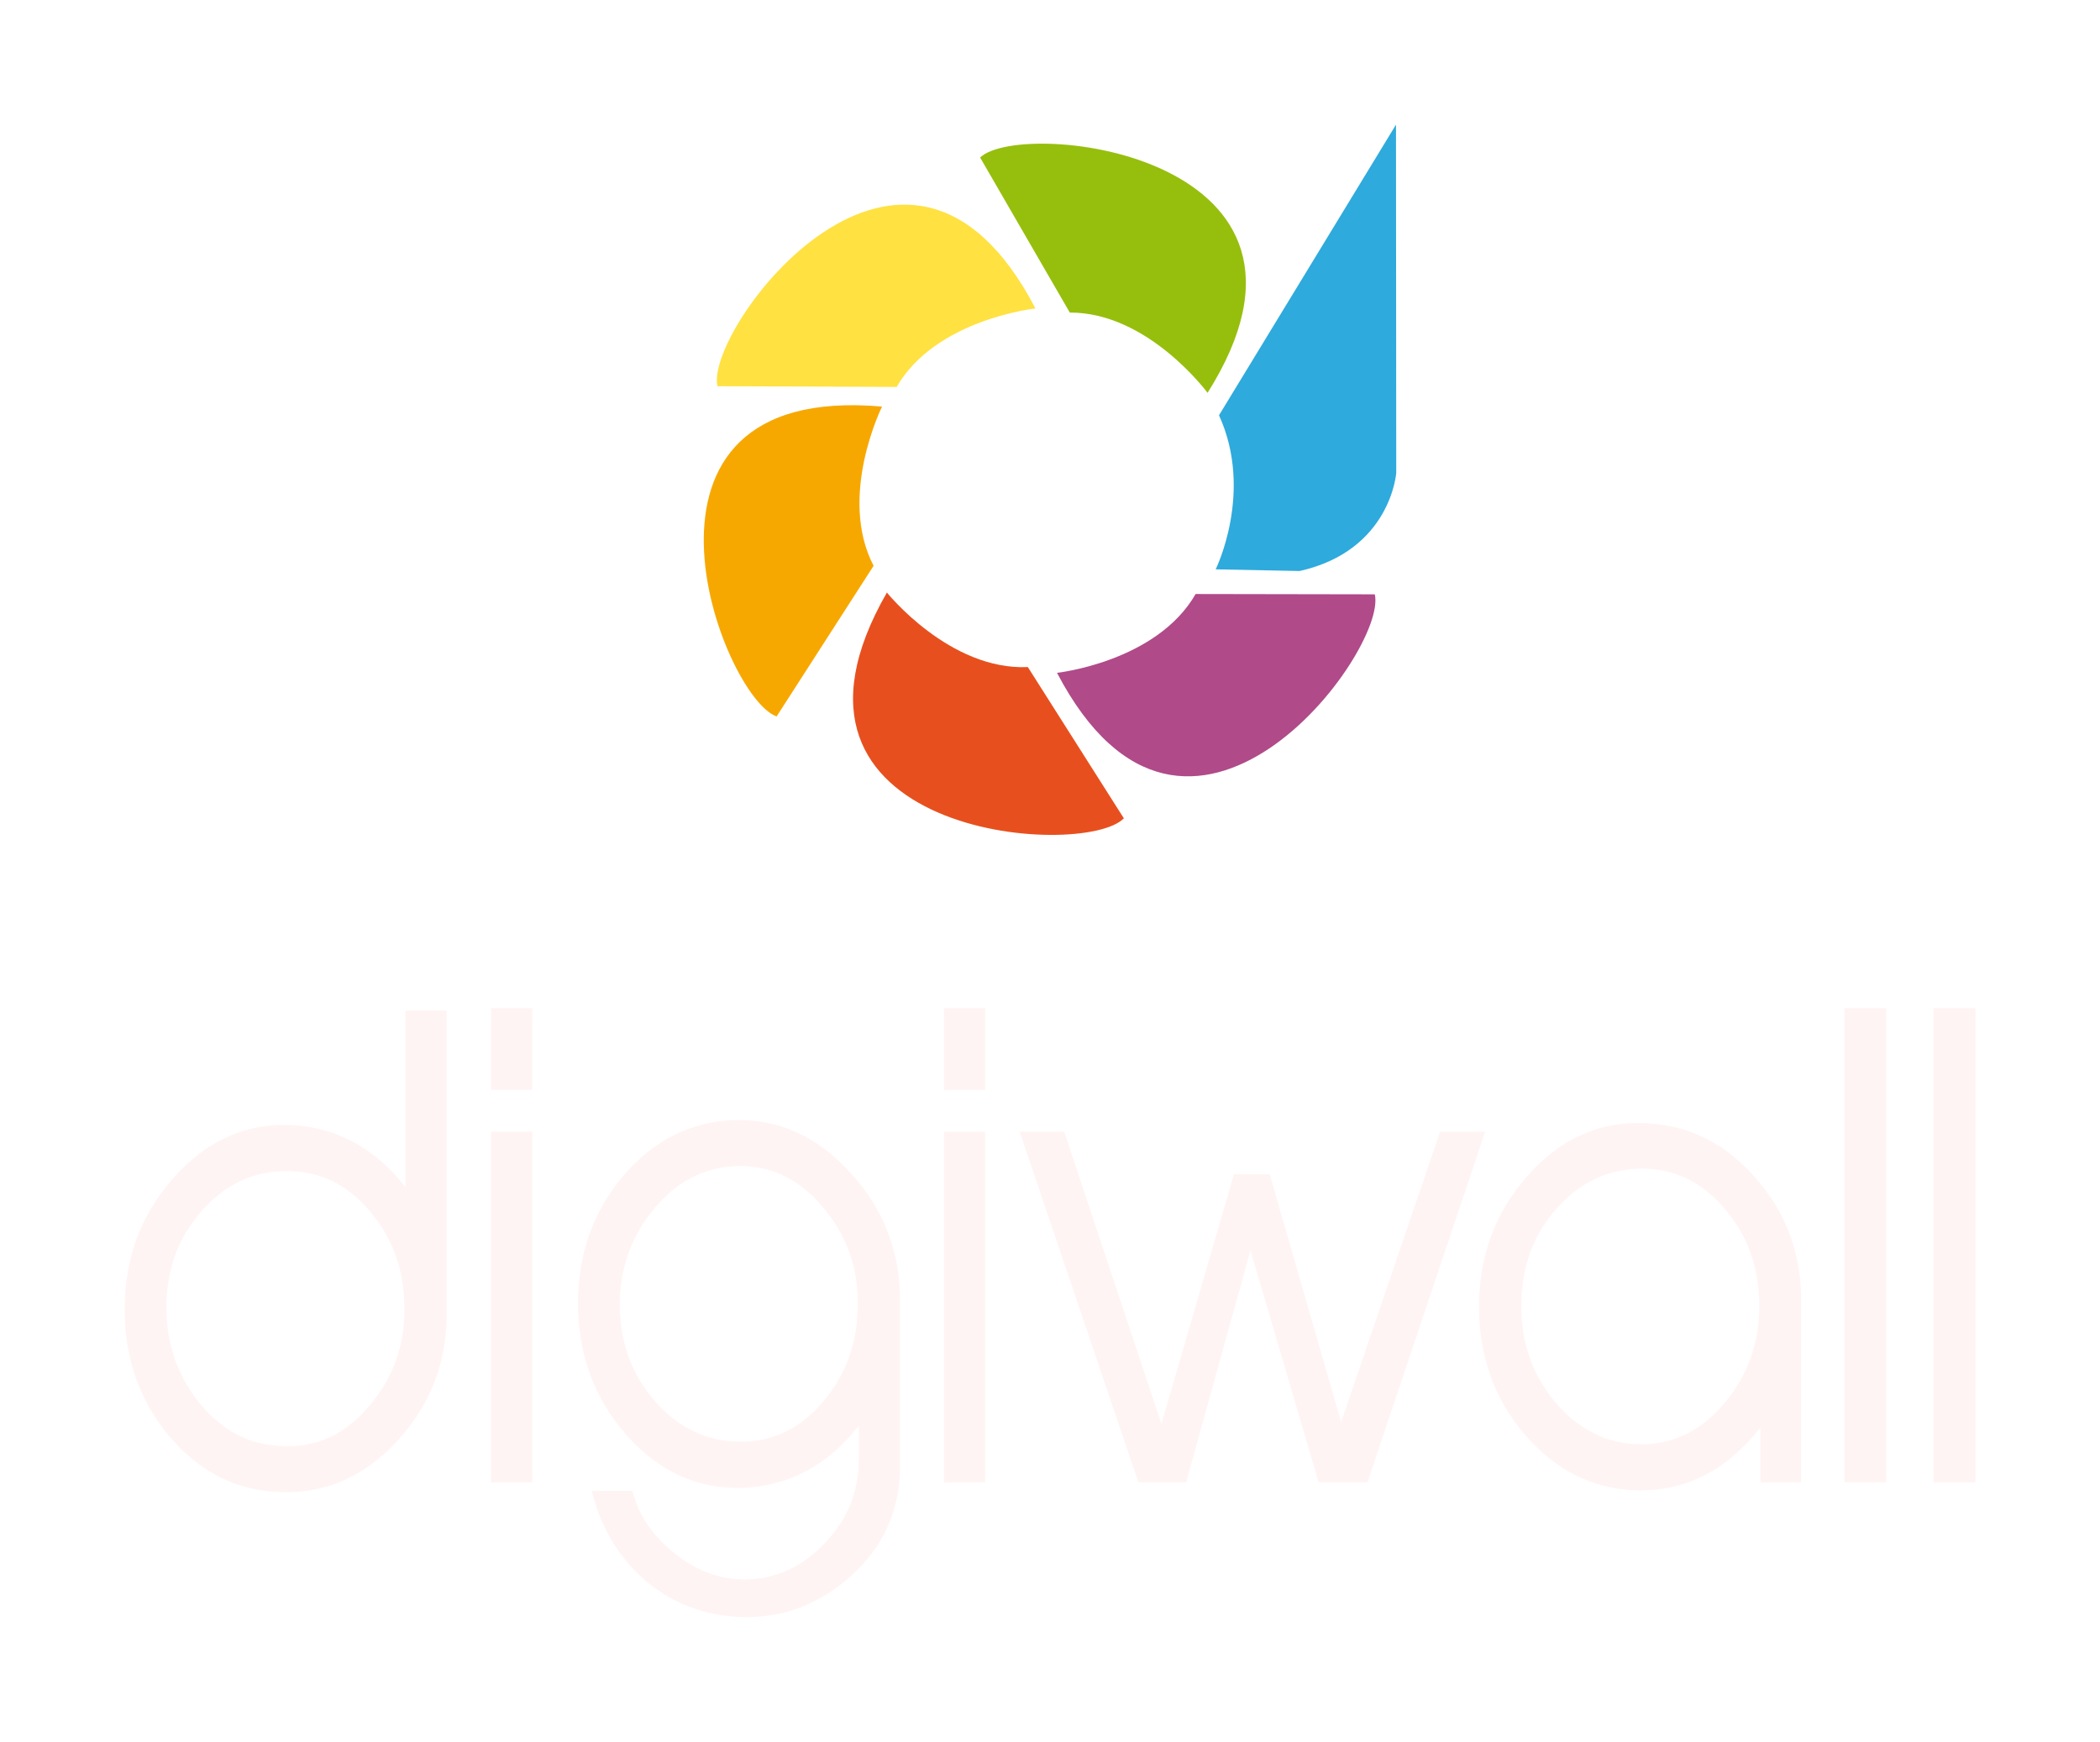
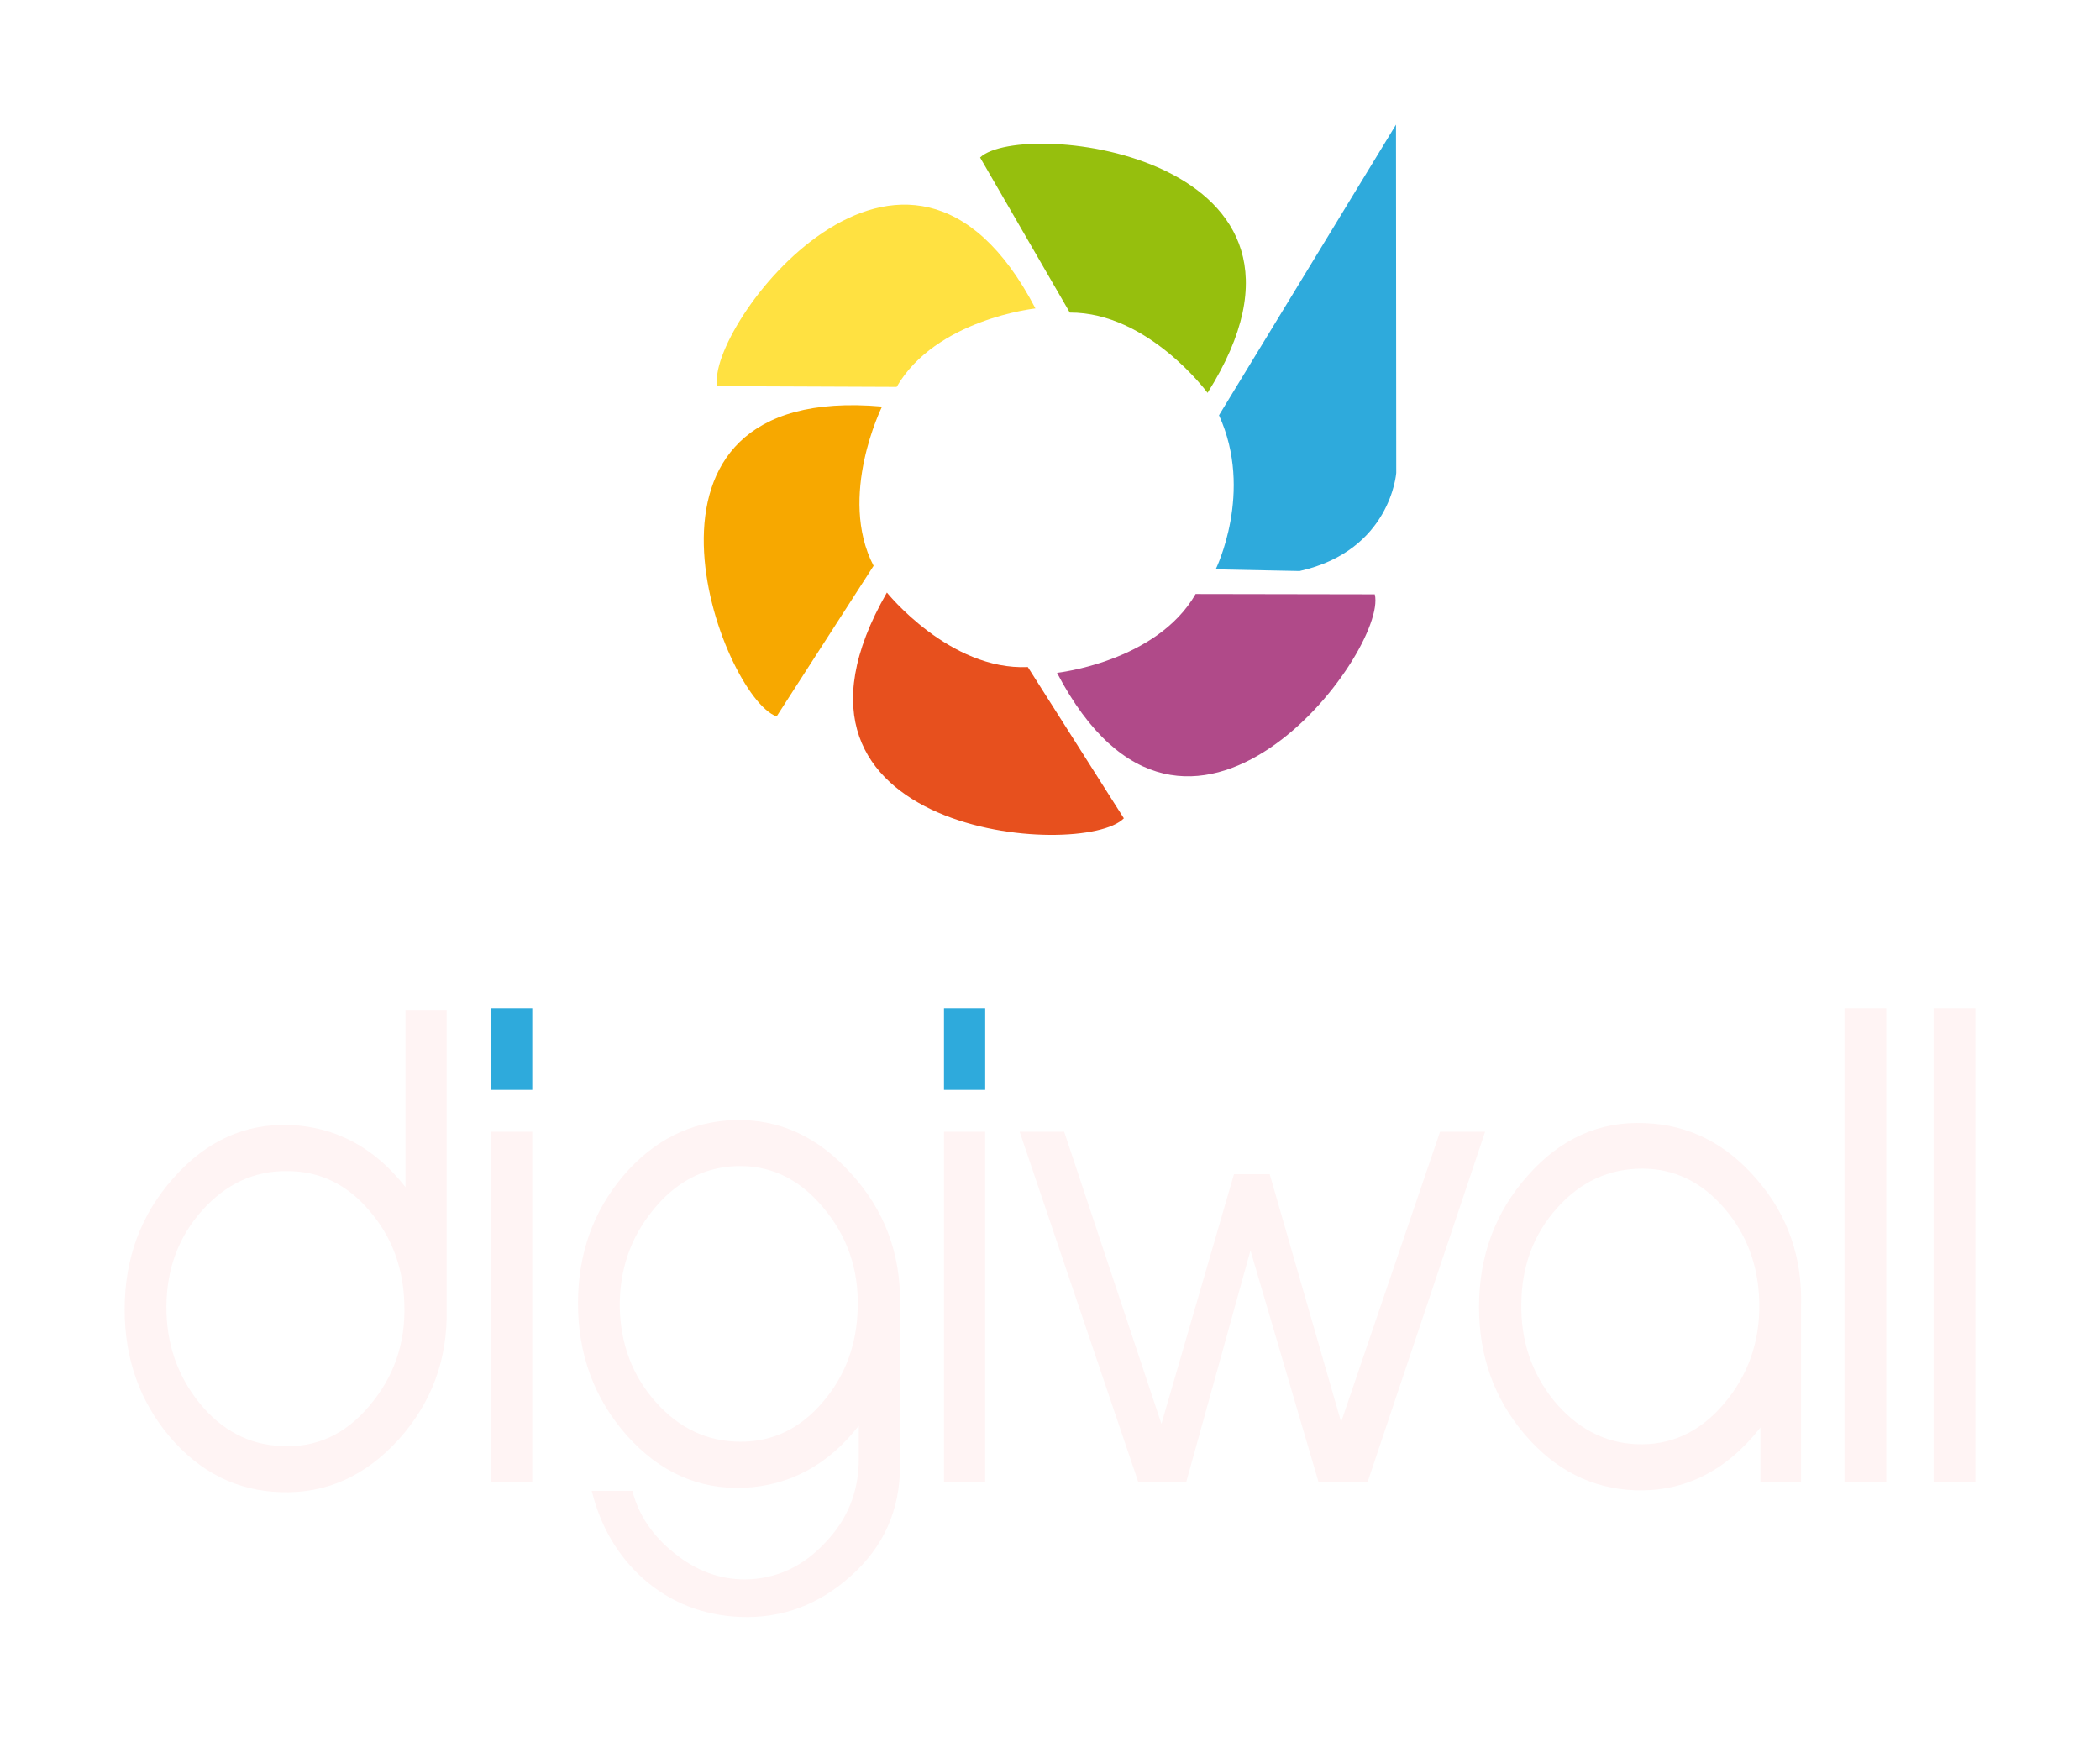
<svg xmlns="http://www.w3.org/2000/svg" width="168.464mm" height="139.736mm" viewBox="0 0 168.464 139.736" version="1.1" id="svg8">
  <defs id="defs2" />
  <g id="layer1" transform="translate(-62.6433,-154.6621)">
    <g id="g832" transform="translate(111.7187,-66.81738)">
      <path id="path3482-5-3-1-1" d="m 8.481,252.463 c -1.068,-4.542 15.107,-26.227 25.507,-6.237 0,0 -7.988,0.852 -11.134,6.296 z" style="fill:#ffe141;fill-opacity:1;stroke:none;stroke-width:0.265px;stroke-linecap:butt;stroke-linejoin:miter;stroke-opacity:1" />
      <path id="path3544" d="m 48.447,267.157 c 0,0 3.074,-6.214 0.267,-12.361 l 14.198,-23.316 0.02,27.938 c 0,0 -0.434,6.233 -7.751,7.873 z" style="fill:#2eaadc;fill-opacity:1;stroke:none;stroke-width:0.265px;stroke-linecap:butt;stroke-linejoin:miter;stroke-opacity:1" />
      <path id="path3482-5-3-1-1-8" d="m 29.549,234.115 c 3.384,-3.213 30.266,-0.178 18.247,18.882 0,0 -4.764,-6.468 -11.051,-6.44 z" style="fill:#96bf0d;fill-opacity:1;stroke:none;stroke-width:0.265px;stroke-linecap:butt;stroke-linejoin:miter;stroke-opacity:1" />
      <path id="path3482-5-3-1-1-8-5" d="m 13.226,278.958 c -4.404,-1.542 -13.989,-26.84 8.457,-24.859 0,0 -3.577,7.193 -0.678,12.773 z" style="fill:#f7a800;fill-opacity:1;stroke:none;stroke-width:0.265px;stroke-linecap:butt;stroke-linejoin:miter;stroke-opacity:1" />
      <path id="path3482-5-3-1-1-8-5-1" d="m 41.081,287.132 c -3.248,3.349 -30.233,1.424 -19.009,-18.115 0,0 5.026,6.267 11.307,5.98 z" style="fill:#e7501e;fill-opacity:1;stroke:none;stroke-width:0.265px;stroke-linecap:butt;stroke-linejoin:miter;stroke-opacity:1" />
      <path id="path3482-5-3-1-1-8-5-1-3" d="m 61.211,269.161 c 1.079,4.539 -15.043,26.264 -25.492,6.299 0,0 7.986,-0.872 11.119,-6.324 z" style="fill:#b04a89;fill-opacity:1;stroke:none;stroke-width:0.265px;stroke-linecap:butt;stroke-linejoin:miter;stroke-opacity:1" />
    </g>
    <g aria-label="digiwall" transform="matrix(1.102106,0,0,1.233405,-189.8974,184.8408)" style="font-style:normal;font-weight:normal;font-size:40px;line-height:1.25;font-family:sans-serif;letter-spacing:0px;word-spacing:0px;fill:#fff4f4;fill-opacity:1;stroke:none;stroke-opacity:1" id="flowRoot7317">
      <path d="m 261.657,60.669 q 0.12,4.92 -3.52,8.52 -3.64,3.56 -8.56,3.4 -4.76,-0.12 -8.08,-3.6 -3.28,-3.48 -3.28,-8.28 0,-5 3.56,-8.56 3.56,-3.6 8.48,-3.44 5.04,0.2 8.4,4.04 v -11.48 h 3 z m -3.08,-0.24 q -0.08,-3.6 -2.56,-6.16 -2.44,-2.56 -5.96,-2.56 -3.6,-0.04 -6.2,2.56 -2.56,2.56 -2.6,6.2 -0.04,3.6 2.4,6.32 2.44,2.68 5.96,2.8 3.76,0.2 6.4,-2.6 2.68,-2.8 2.56,-6.56 z" style="font-style:normal;font-variant:normal;font-weight:normal;font-stretch:normal;font-family:abeatbyKai;-inkscape-font-specification:abeatbyKai;fill:#fff4f4;fill-opacity:1;stroke:none" id="path834" />
-       <path d="m 267.887,46.429 h -3 v -5.32 h 3 z m 0,25.52 h -3 v -22.8 h 3 z" style="font-style:normal;font-variant:normal;font-weight:normal;font-stretch:normal;font-family:abeatbyKai;-inkscape-font-specification:abeatbyKai;fill:#fff4f4;fill-opacity:1;stroke:none" id="path836" />
+       <path style="font-style:normal;font-variant:normal;font-weight:normal;font-stretch:normal;font-family:abeatbyKai;-inkscape-font-specification:abeatbyKai;fill:#2eaadc;fill-opacity:1;stroke:none" d="m 267.887,46.429 h -3 v -5.32 h 3 z" id="path833" />
+       <path style="font-style:normal;font-variant:normal;font-weight:normal;font-stretch:normal;font-family:abeatbyKai;-inkscape-font-specification:abeatbyKai;fill:#fff4f4;fill-opacity:1;stroke:none" d="m 267.887,71.949 h -3 v -22.8 h 3 z" id="path836" />
      <path d="m 294.655,60.349 v 10.52 q 0,4.32 -3.56,7.16 -3.52,2.84 -8.08,2.68 -4.08,-0.16 -7.04,-2.48 -2.8,-2.24 -3.76,-5.72 h 2.96 q 0.68,2.36 3.04,4.04 2.36,1.72 5.16,1.72 3.36,-0.04 5.8,-2.36 2.48,-2.28 2.48,-5.48 v -2.16 q -3.36,3.84 -8.4,4.04 -4.92,0.16 -8.48,-3.4 -3.56,-3.6 -3.56,-8.6 0,-4.8 3.28,-8.28 3.32,-3.48 8.08,-3.64 4.92,-0.12 8.52,3.48 3.64,3.56 3.56,8.48 z m -3.08,0.24 q 0.12,-3.76 -2.56,-6.56 -2.64,-2.8 -6.4,-2.64 -3.52,0.16 -5.96,2.88 -2.44,2.68 -2.4,6.28 0.08,3.64 2.64,6.2 2.56,2.56 6.16,2.56 3.52,0 5.96,-2.56 2.48,-2.56 2.56,-6.16 z" style="font-style:normal;font-variant:normal;font-weight:normal;font-stretch:normal;font-family:abeatbyKai;-inkscape-font-specification:abeatbyKai;fill:#fff4f4;fill-opacity:1;stroke:none" id="path838" />
-       <path d="m 300.855,46.429 h -3 v -5.32 h 3 z m 0,25.52 h -3 v -22.8 h 3 z" style="font-style:normal;font-variant:normal;font-weight:normal;font-stretch:normal;font-family:abeatbyKai;-inkscape-font-specification:abeatbyKai;fill:#fff4f4;fill-opacity:1;stroke:none" id="path840" />
+       <path style="font-style:normal;font-variant:normal;font-weight:normal;font-stretch:normal;font-family:abeatbyKai;-inkscape-font-specification:abeatbyKai;fill:#2eaadc;fill-opacity:1;stroke:none" d="m 300.855,46.429 h -3 v -5.32 h 3 z" id="path837" />
+       <path style="font-style:normal;font-variant:normal;font-weight:normal;font-stretch:normal;font-family:abeatbyKai;-inkscape-font-specification:abeatbyKai;fill:#fff4f4;fill-opacity:1;stroke:none" d="m 300.855,71.949 h -3 v -22.8 h 3 z" id="path840" />
      <path d="m 337.243,49.149 -8.56,22.8 h -3.56 l -4.96,-15.08 -4.68,15.08 h -3.48 l -8.64,-22.8 h 3.24 l 7.08,19 5.28,-16.24 h 2.6 l 5.2,16.12 7.2,-18.88 z" style="font-style:normal;font-variant:normal;font-weight:normal;font-stretch:normal;font-family:abeatbyKai;-inkscape-font-specification:abeatbyKai;fill:#fff4f4;fill-opacity:1;stroke:none" id="path842" />
      <path d="m 360.24,60.509 v 0.16 11.28 h -2.96 v -3.56 q -3.72,4.24 -9.12,4.08 -4.72,-0.16 -8.04,-3.64 -3.32,-3.48 -3.32,-8.28 0,-5 3.56,-8.56 3.56,-3.6 8.52,-3.4 4.8,0.16 8.16,3.68 3.36,3.48 3.2,8.24 z m -3.04,-0.24 q -0.08,-3.6 -2.56,-6.16 -2.48,-2.56 -5.96,-2.56 -3.64,0 -6.2,2.56 -2.56,2.56 -2.6,6.2 -0.08,3.6 2.36,6.32 2.48,2.68 5.96,2.84 3.76,0.16 6.4,-2.6 2.68,-2.8 2.6,-6.6 z" style="font-style:normal;font-variant:normal;font-weight:normal;font-stretch:normal;font-family:abeatbyKai;-inkscape-font-specification:abeatbyKai;fill:#fff4f4;fill-opacity:1;stroke:none" id="path844" />
      <path d="m 366.442,71.949 h -3.04 v -30.84 h 3.04 z" style="font-style:normal;font-variant:normal;font-weight:normal;font-stretch:normal;font-family:abeatbyKai;-inkscape-font-specification:abeatbyKai;fill:#fff4f4;fill-opacity:1;stroke:none" id="path846" />
      <path d="m 372.927,71.949 h -3.04 v -30.84 h 3.04 z" style="font-style:normal;font-variant:normal;font-weight:normal;font-stretch:normal;font-family:abeatbyKai;-inkscape-font-specification:abeatbyKai;fill:#fff4f4;fill-opacity:1;stroke:none" id="path848" />
    </g>
  </g>
</svg>
